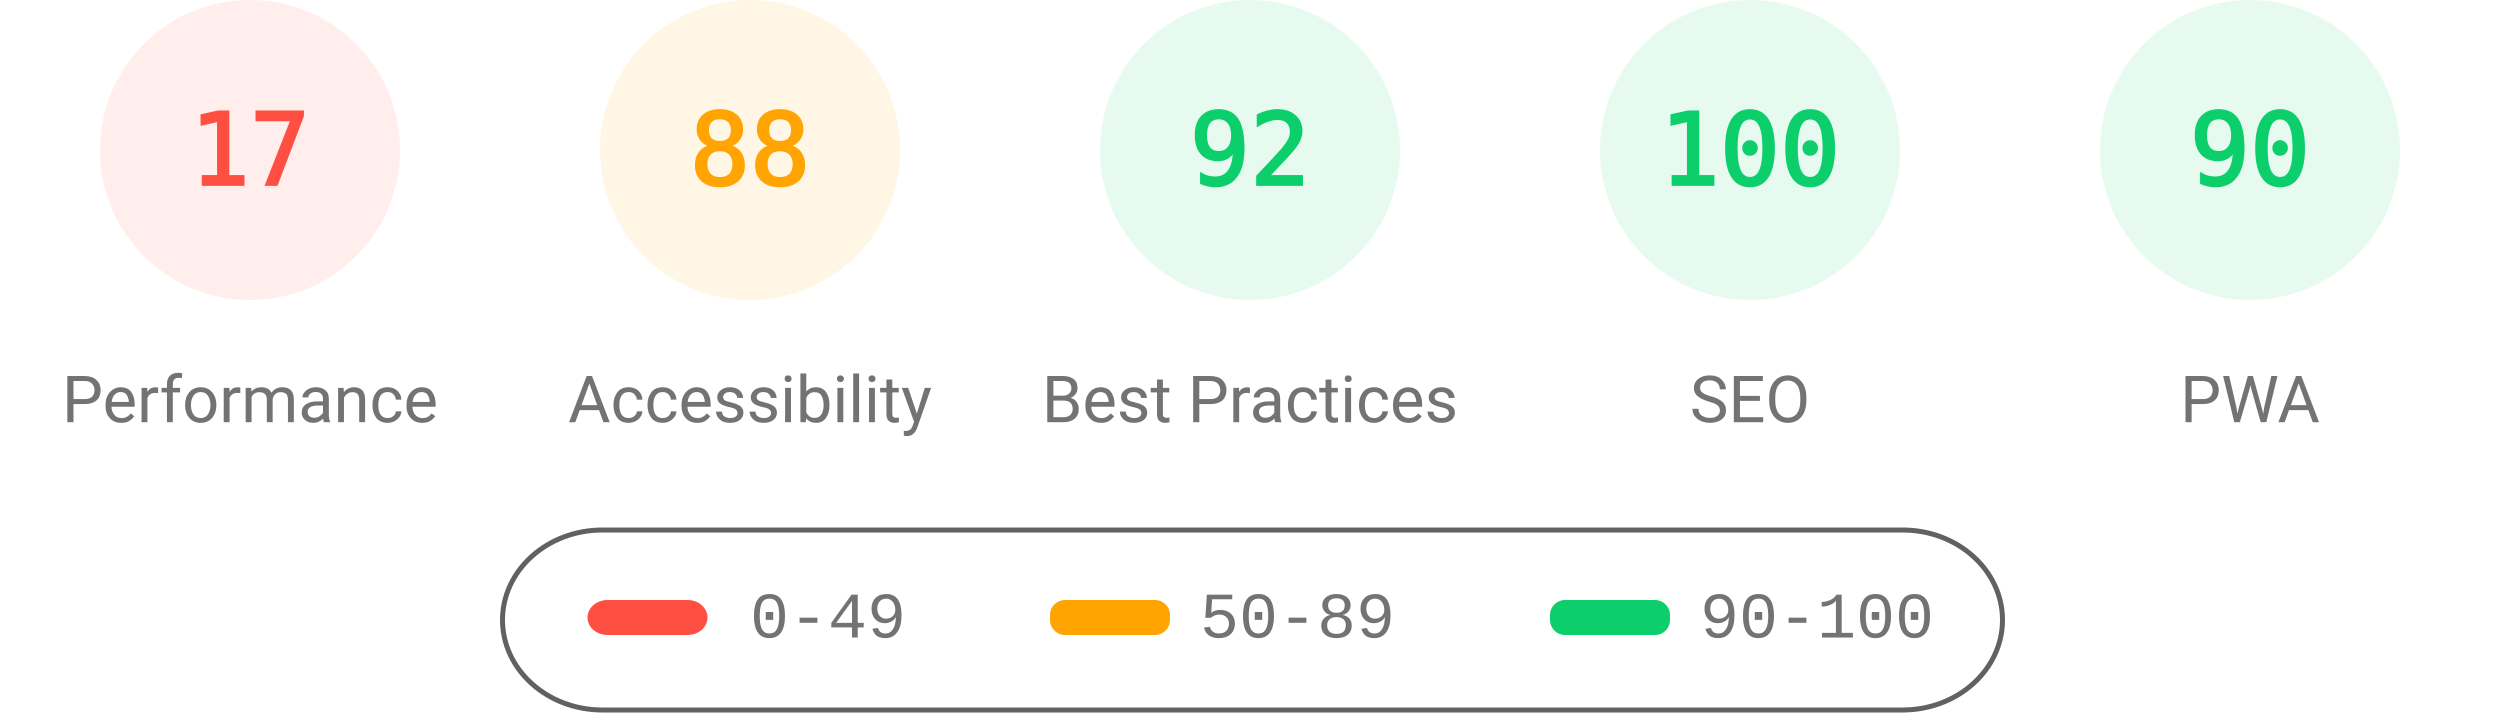
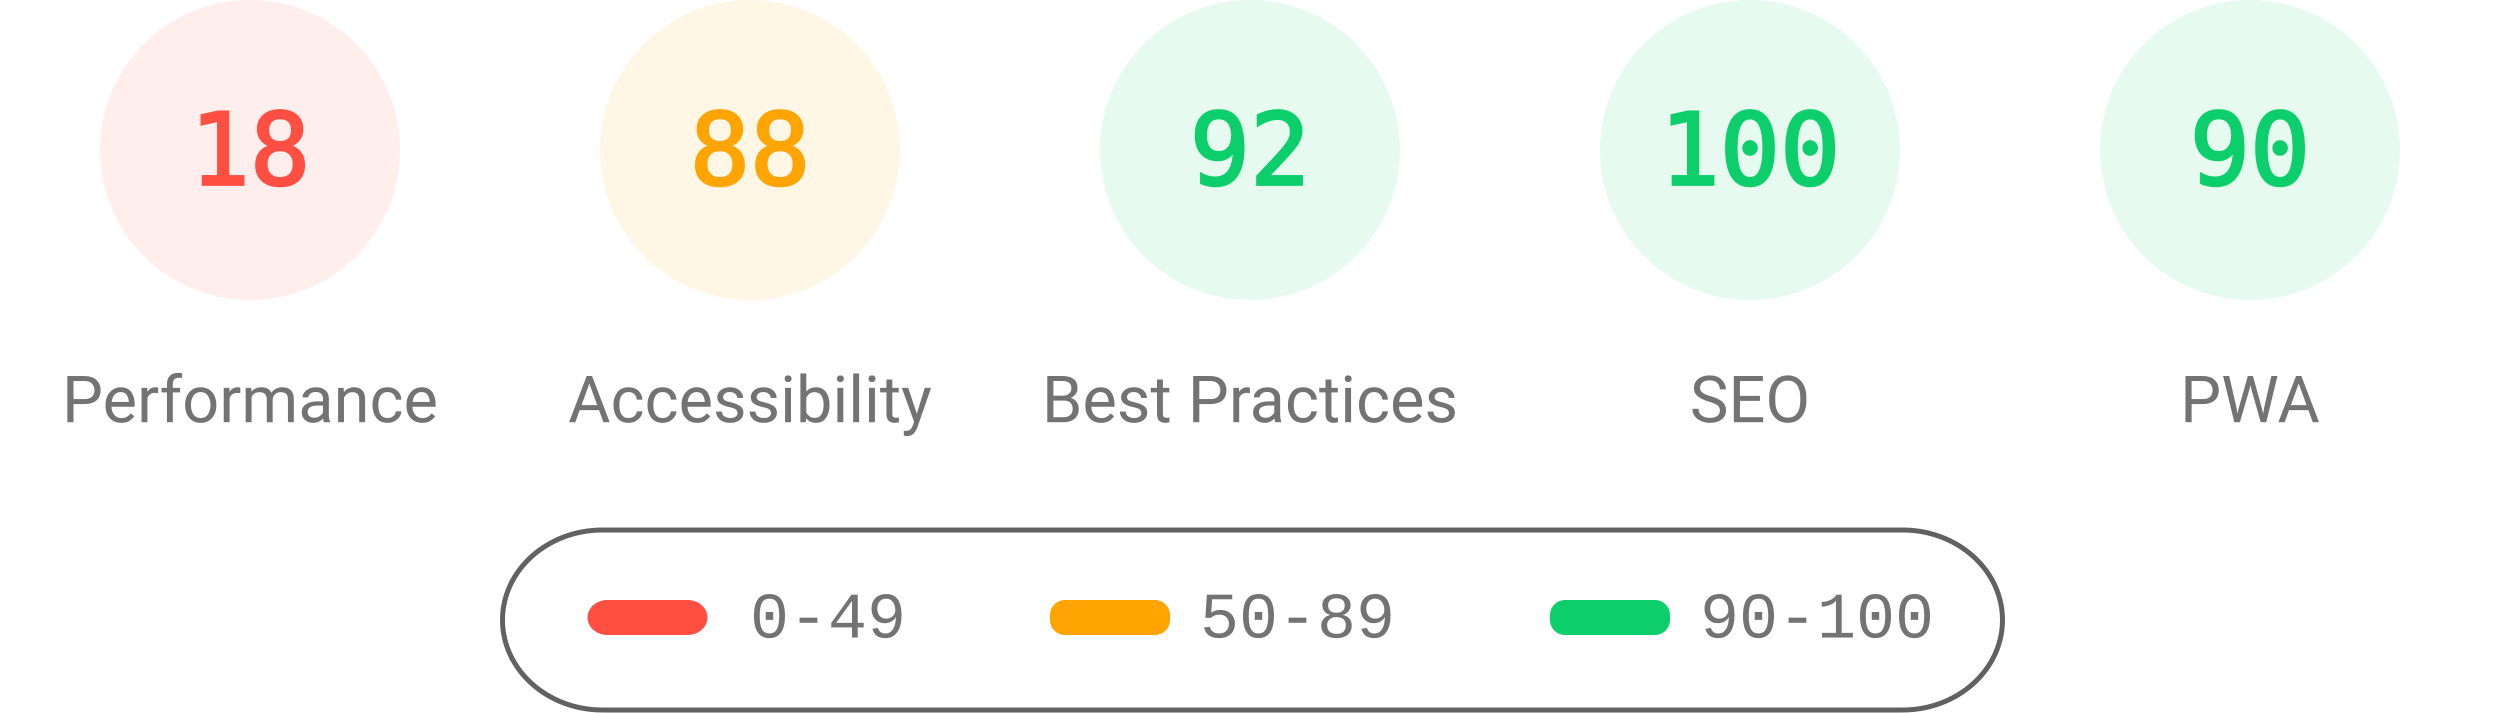
<svg xmlns="http://www.w3.org/2000/svg" fill="none" width="1000" height="285">
  <style>.gauge-base{opacity:.1}.gauge-arc{fill:none;animation-delay:250ms;stroke-linecap:round;transform:rotate(-90deg);transform-origin:100px 60px;animation:load-gauge 1s ease forwards}.guage-text{font-size:40px;font-family:monospace;text-align:center}.guage-red{color:#ff4e42;fill:#ff4e42;stroke:#ff4e42}.guage-orange{color:#ffa400;fill:#ffa400;stroke:#ffa400}.guage-green{color:#0cce6b;fill:#0cce6b;stroke:#0cce6b}.guage-undefined{color:#5c5c5c;fill:#5c5c5c;stroke:#5c5c5c}.guage-title{color:#737373;fill:#737373;stroke:none;font-size:26px;line-height:26px;font-family:Roboto,Halvetica,Arial,sans-serif}@keyframes load-gauge{from{stroke-dasharray:0 352.858}}</style>
  <svg class="guage-div guage-perf guage-red" viewBox="0 0 200 200" width="200" height="200">
    <circle class="gauge-base" r="56" cx="100" cy="60" stroke-width="8" />
-     <circle class="gauge-arc guage-arc-1" r="56" cx="100" cy="60" stroke-width="8" style="stroke-dasharray:59.816,351.858" />
-     <text class="guage-text" x="100" y="60" alignment-baseline="central" dominant-baseline="central" text-anchor="middle">17</text>
+     <circle class="gauge-arc guage-arc-1" r="56" cx="100" cy="60" stroke-width="8" style="stroke-dasharray:63.334,351.858" />
+     <text class="guage-text" x="100" y="60" alignment-baseline="central" dominant-baseline="central" text-anchor="middle">18</text>
    <text class="guage-title" x="100" y="160" alignment-baseline="central" dominant-baseline="central" text-anchor="middle">Performance</text>
  </svg>
  <svg class="guage-div guage-acc guage-orange" viewBox="0 0 200 200" width="200" height="200" x="200">
    <circle class="gauge-base" r="56" cx="100" cy="60" stroke-width="8" />
    <circle class="gauge-arc guage-arc-2" r="56" cx="100" cy="60" stroke-width="8" style="stroke-dasharray:309.635,351.858" />
    <text class="guage-text" x="100" y="60" alignment-baseline="central" dominant-baseline="central" text-anchor="middle">88</text>
    <text class="guage-title" x="100" y="160" alignment-baseline="central" dominant-baseline="central" text-anchor="middle">Accessibility</text>
  </svg>
  <svg class="guage-div guage-best guage-green" viewBox="0 0 200 200" width="200" height="200" x="400">
    <circle class="gauge-base" r="56" cx="100" cy="60" stroke-width="8" />
    <circle class="gauge-arc guage-arc-3" r="56" cx="100" cy="60" stroke-width="8" style="stroke-dasharray:323.709,351.858" />
    <text class="guage-text" x="100" y="60" alignment-baseline="central" dominant-baseline="central" text-anchor="middle">92</text>
    <text class="guage-title" x="100" y="160" alignment-baseline="central" dominant-baseline="central" text-anchor="middle">Best Practices</text>
  </svg>
  <svg class="guage-div guage-seo guage-green" viewBox="0 0 200 200" width="200" height="200" x="600">
    <circle class="gauge-base" r="56" cx="100" cy="60" stroke-width="8" />
    <circle class="gauge-arc guage-arc-4" r="56" cx="100" cy="60" stroke-width="8" style="stroke-dasharray:351.858,351.858" />
    <text class="guage-text" x="100" y="60" alignment-baseline="central" dominant-baseline="central" text-anchor="middle">100</text>
    <text class="guage-title" x="100" y="160" alignment-baseline="central" dominant-baseline="central" text-anchor="middle">SEO</text>
  </svg>
  <svg class="guage-div guage-pwa guage-green" viewBox="0 0 200 200" width="200" height="200" x="800">
    <circle class="gauge-base" r="56" cx="100" cy="60" stroke-width="8" />
    <circle class="gauge-arc guage-arc-4" r="56" cx="100" cy="60" stroke-width="8" style="stroke-dasharray:316.672,351.858" />
    <text class="guage-text" x="100" y="60" alignment-baseline="central" dominant-baseline="central" text-anchor="middle">90</text>
    <text class="guage-title" x="100" y="160" alignment-baseline="central" dominant-baseline="central" text-anchor="middle">PWA</text>
  </svg>
  <svg width="604" height="76" x="200" y="210">
    <path fill="none" id="canvas_background" d="M-1-1h604v80H-1z" />
    <rect fill-opacity="0" stroke="#616161" stroke-width="2" rx="40" id="svg_2" height="72" width="600" y="2" x="1" fill="#000" />
    <rect stroke="#000" rx="8" id="svg_3" height="14" width="48" y="30" x="35" stroke-opacity="null" stroke-width="0" fill="#ff4e42" />
    <rect stroke="#000" rx="6" id="svg_4" height="14" width="48" y="30" x="220" stroke-opacity="null" stroke-width="0" fill="#ffa400" />
    <rect stroke="#000" rx="6" id="svg_5" height="14" width="48" y="30" x="420" stroke-opacity="null" stroke-width="0" fill="#0cce6b" />
    <text xml:space="preserve" text-anchor="start" font-family="'Courier New', Courier, monospace" font-size="26" id="svg_6" y="45" x="100" stroke-opacity="null" stroke-width="0" stroke="#000" fill="#737373">0-49</text>
    <text xml:space="preserve" text-anchor="start" font-family="'Courier New', Courier, monospace" font-size="26" id="svg_7" y="45" x="280" stroke-opacity="null" stroke-width="0" stroke="#000" fill="#737373">50-89</text>
    <text xml:space="preserve" text-anchor="start" font-family="'Courier New', Courier, monospace" font-size="26" id="svg_8" y="45" x="480" stroke-opacity="null" stroke-width="0" stroke="#000" fill="#737373">90-100</text>
  </svg>
</svg>
